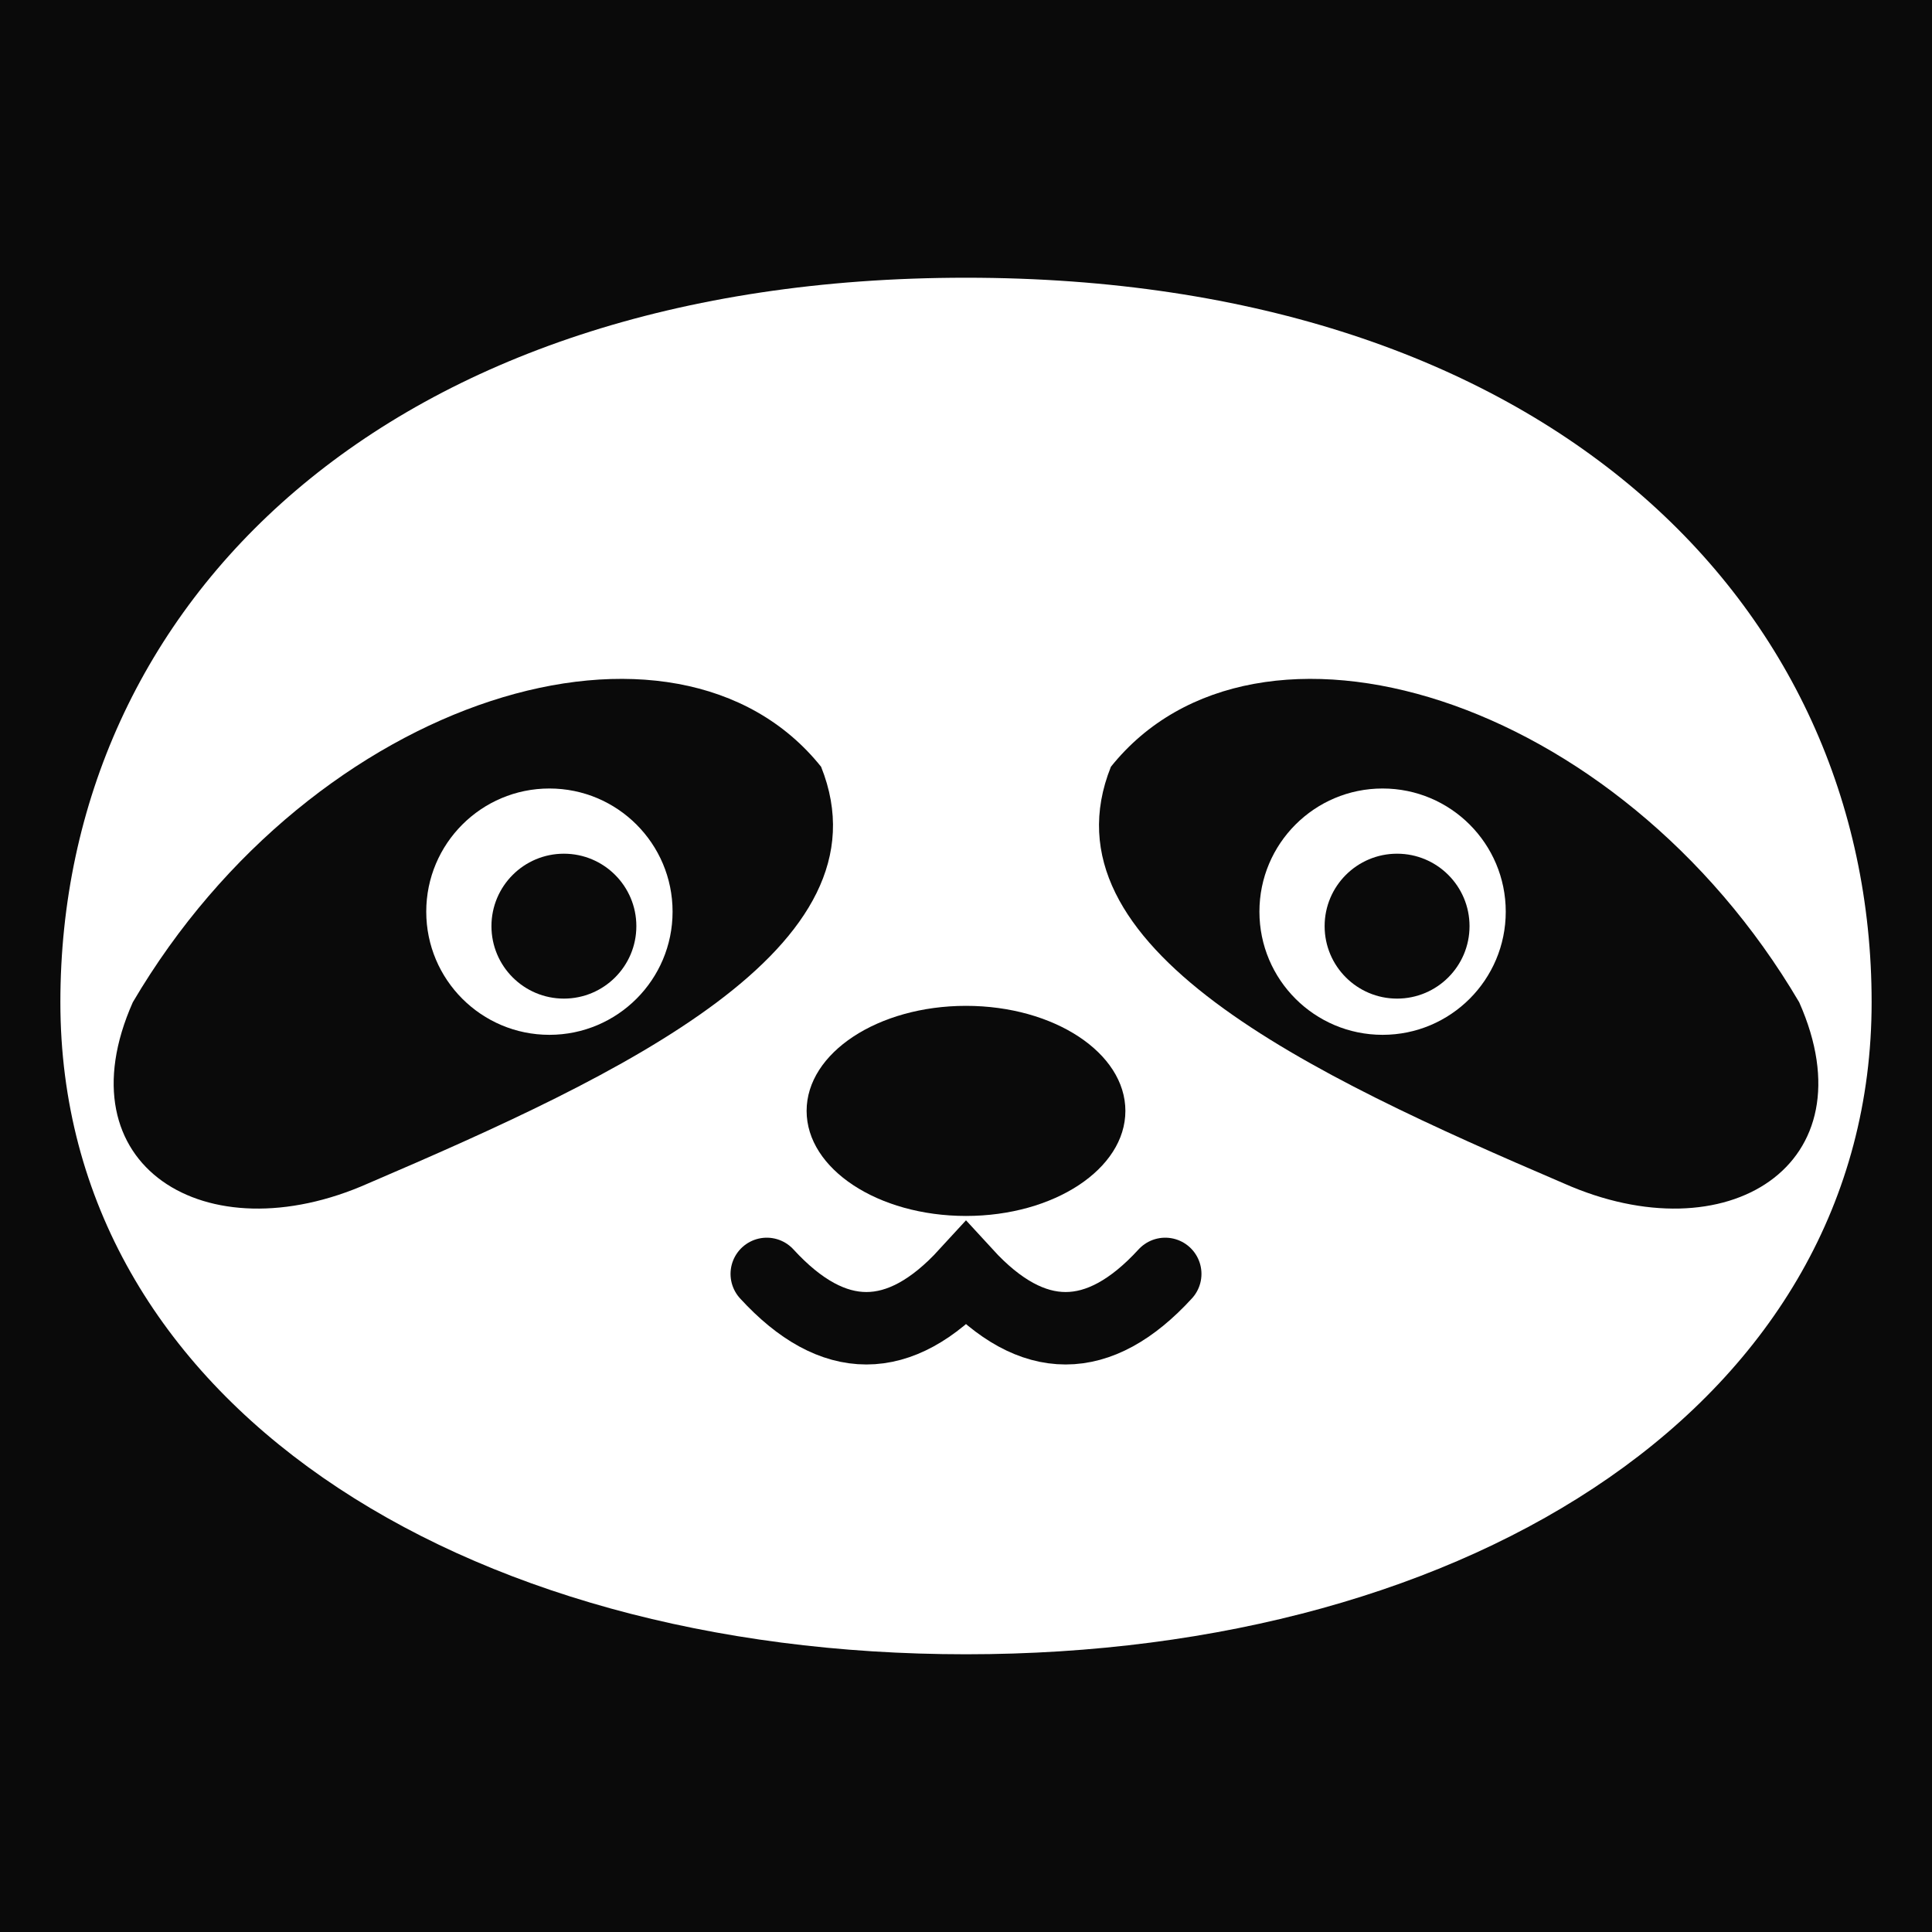
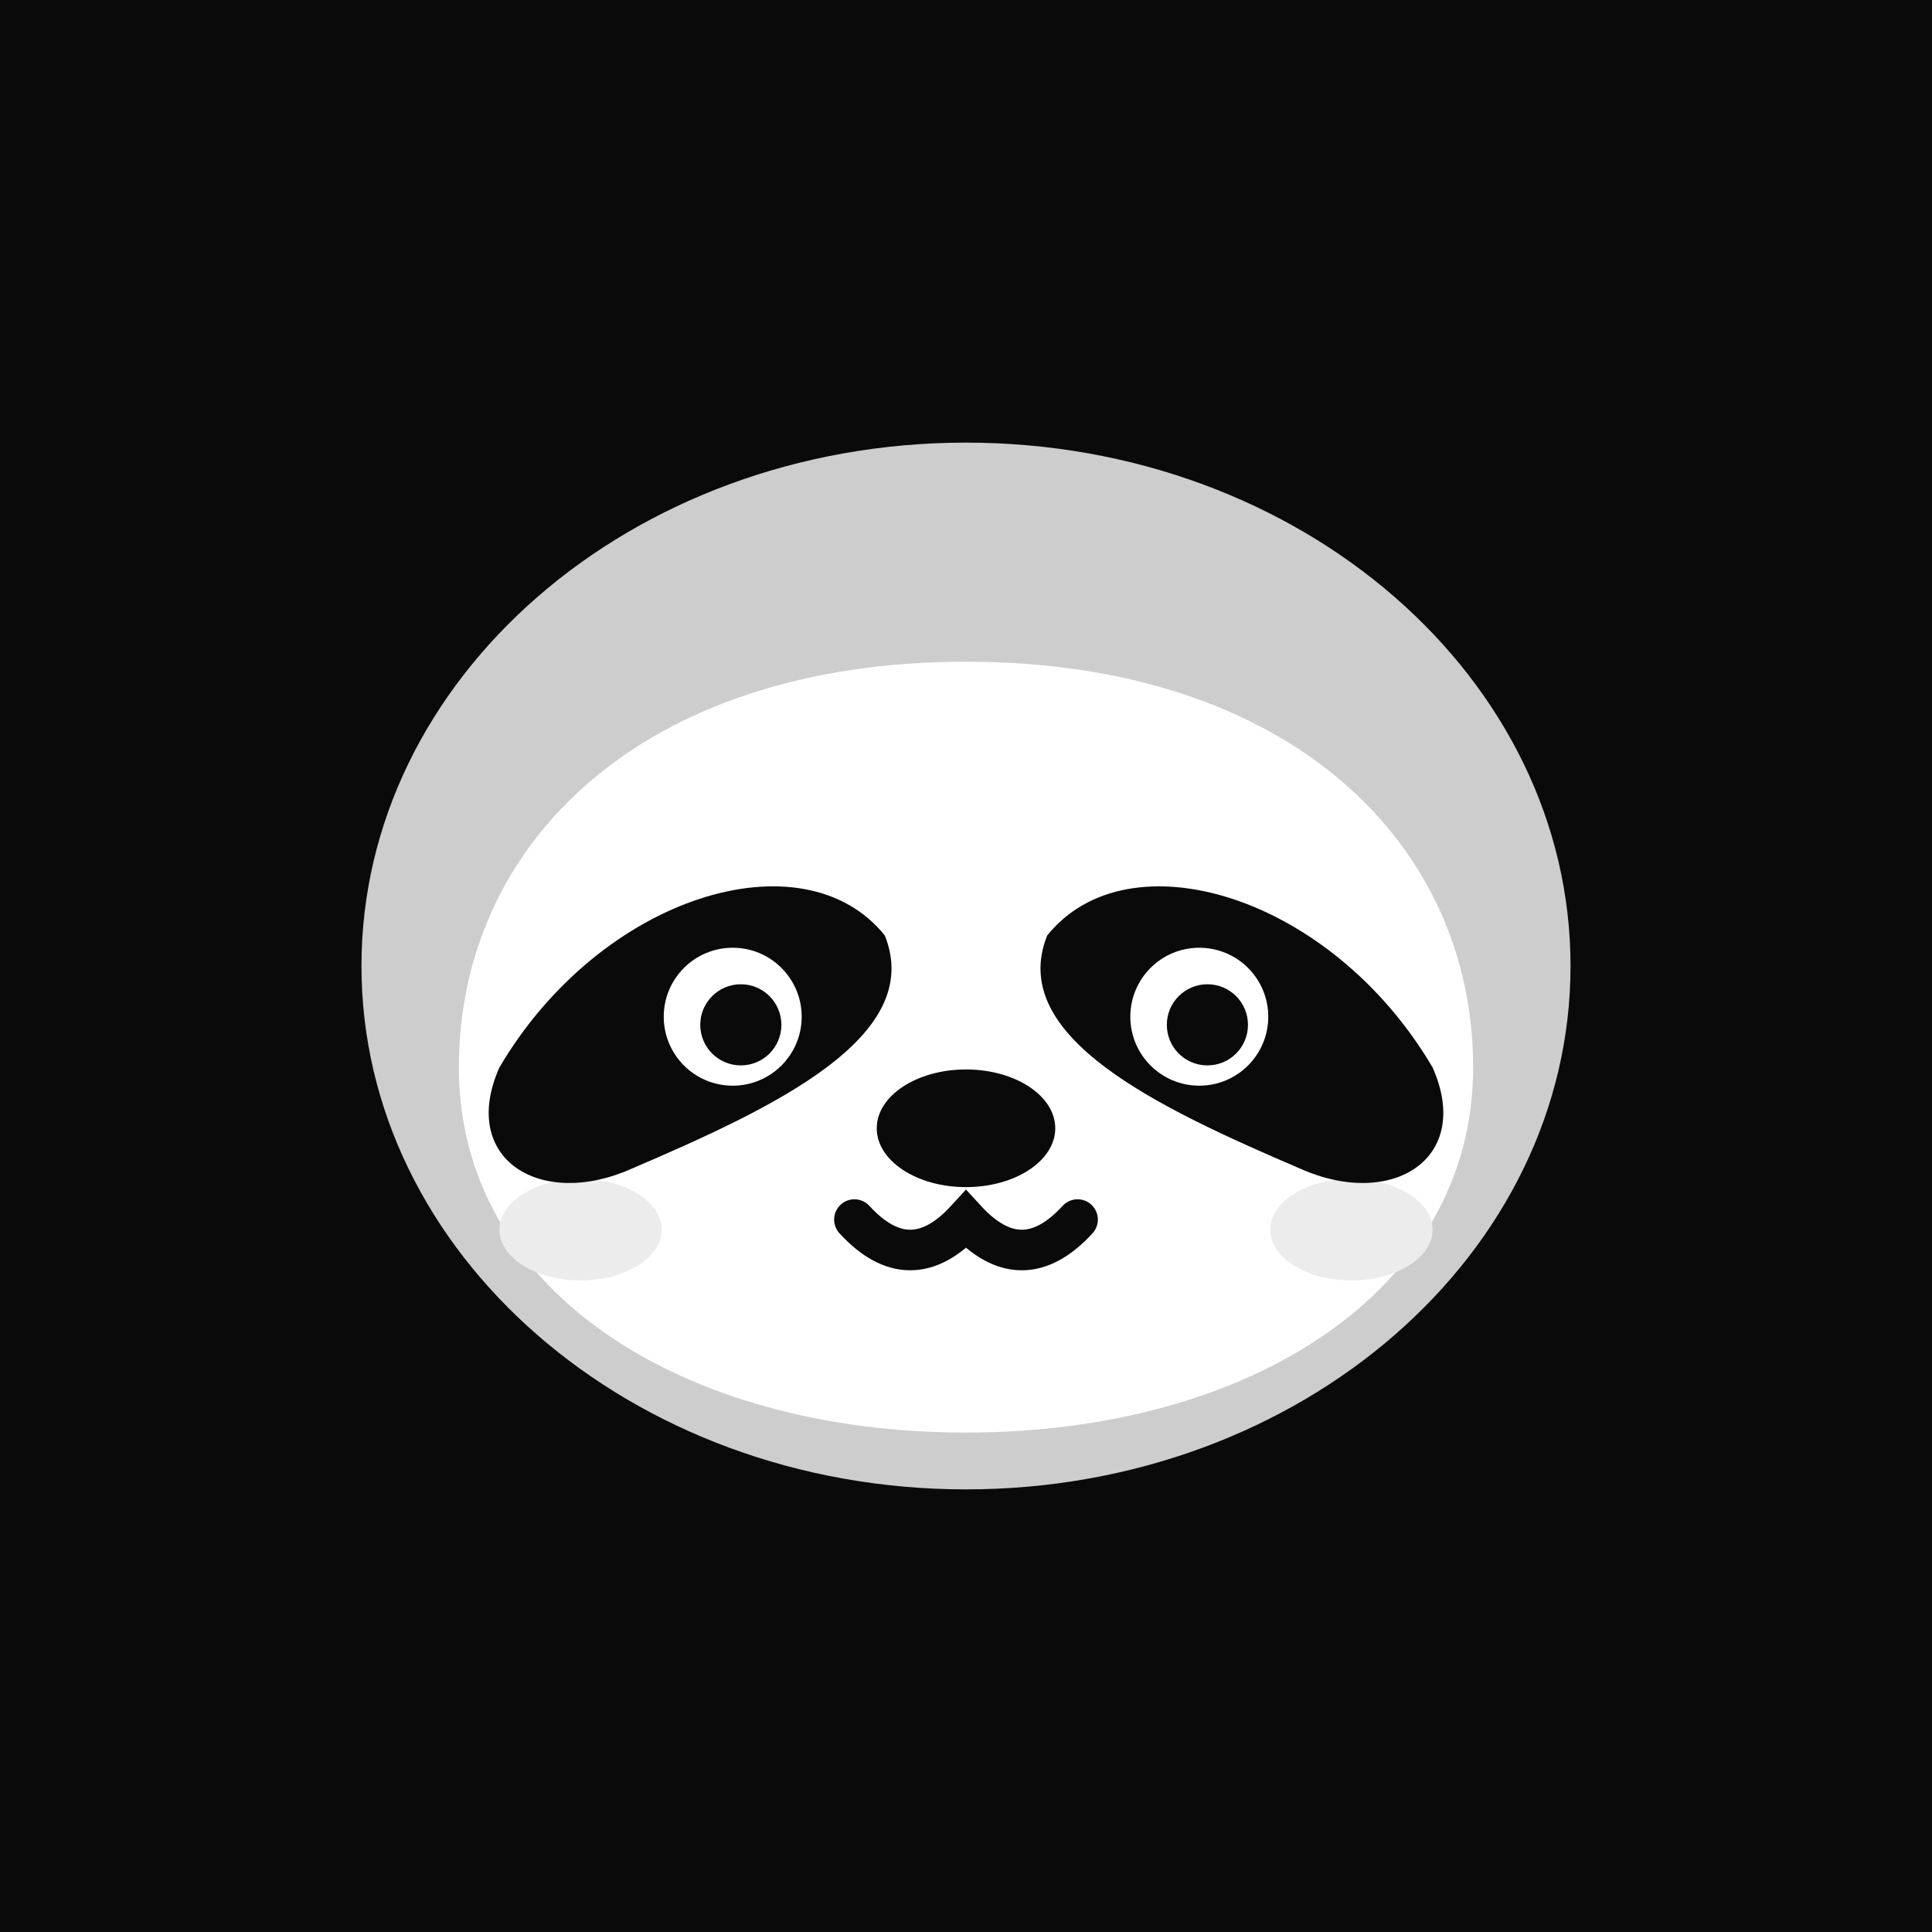
- <svg xmlns="http://www.w3.org/2000/svg" viewBox="0 0 192 192" role="img" aria-label="Lernraum">
-   <rect width="192" height="192" fill="#0a0a0a" />
-   <g transform="translate(96 96) scale(3.6 3.6) translate(-60 -62)">
-     <path d="M60 43C76 43 85 52 85 63C85 74 74 81 60 81C46 81 35 74 35 63C35 52 44 43 60 43Z" fill="#ffffff" />
+ <svg xmlns="http://www.w3.org/2000/svg" viewBox="0 0 120 120" width="192" height="192" role="img" aria-label="Lernraum">
+   <rect width="120" height="120" fill="#0a0a0a" />
+   <g transform="translate(60 60) scale(1.26) translate(-60 -58)">
+     <ellipse cx="60" cy="58" rx="31" ry="27" fill="#cdcdcd" stroke="#0a0a0a" stroke-width="2.4" />
+     <path d="M60 43C76 43 85 52 85 63C85 74 74 81 60 81C46 81 35 74 35 63C35 52 44 43 60 43Z" fill="#fff" />
+     <ellipse cx="41" cy="71" rx="4" ry="2.5" fill="#ececec" />
+     <ellipse cx="79" cy="71" rx="4" ry="2.5" fill="#ececec" />
    <path d="M56 56.5C52 51.5 42 54.5 37 63C35 67.5 39 70 43.5 68C50.5 65 58 61.5 56 56.5Z" fill="#0a0a0a" />
    <path d="M64 56.5C68 51.5 78 54.5 83 63C85 67.5 81 70 76.5 68C69.5 65 62 61.5 64 56.5Z" fill="#0a0a0a" />
-     <circle cx="48.5" cy="60.5" r="3.4" fill="#ffffff" />
-     <circle cx="71.5" cy="60.5" r="3.4" fill="#ffffff" />
+     <circle cx="48.5" cy="60.5" r="3.4" fill="#fff" />
+     <circle cx="71.5" cy="60.5" r="3.4" fill="#fff" />
    <circle cx="48.9" cy="60.9" r="2" fill="#0a0a0a" />
    <circle cx="71.9" cy="60.9" r="2" fill="#0a0a0a" />
    <ellipse cx="60" cy="66" rx="4.4" ry="2.9" fill="#0a0a0a" />
    <path d="M54.5 70.5q2.75 3 5.5 0q2.75 3 5.5 0" fill="none" stroke="#0a0a0a" stroke-width="2" stroke-linecap="round" />
  </g>
</svg>
